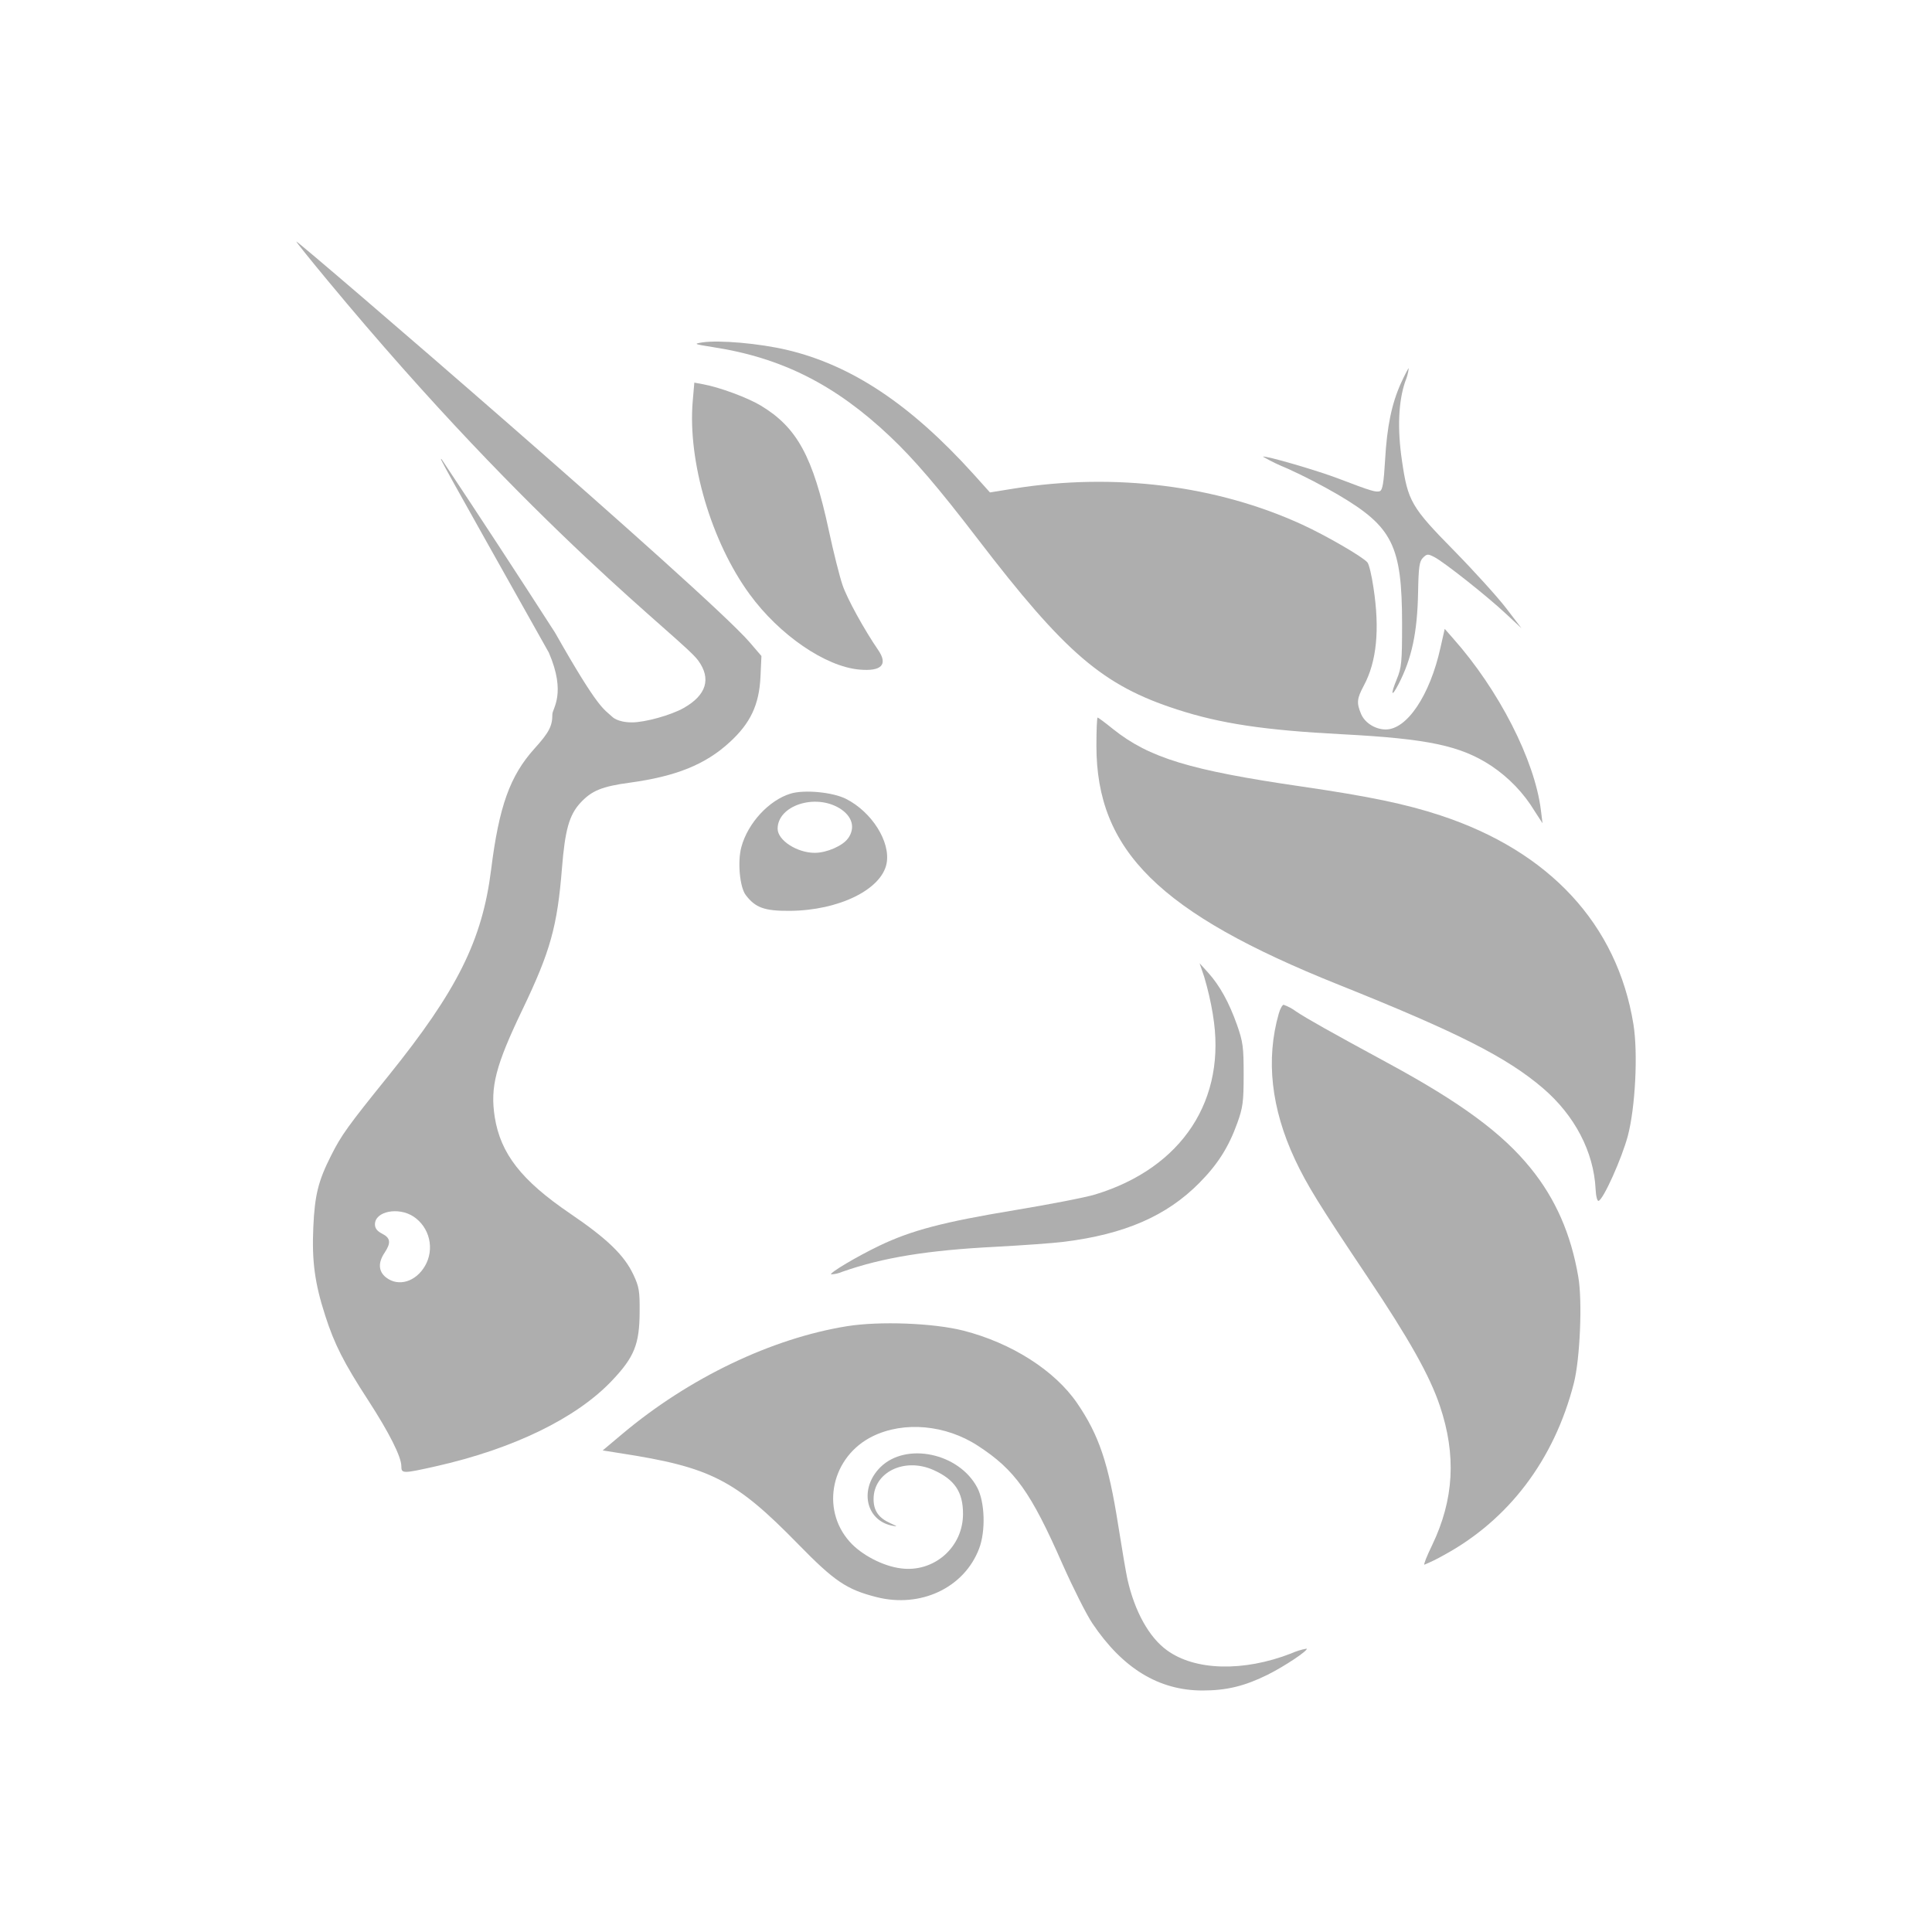
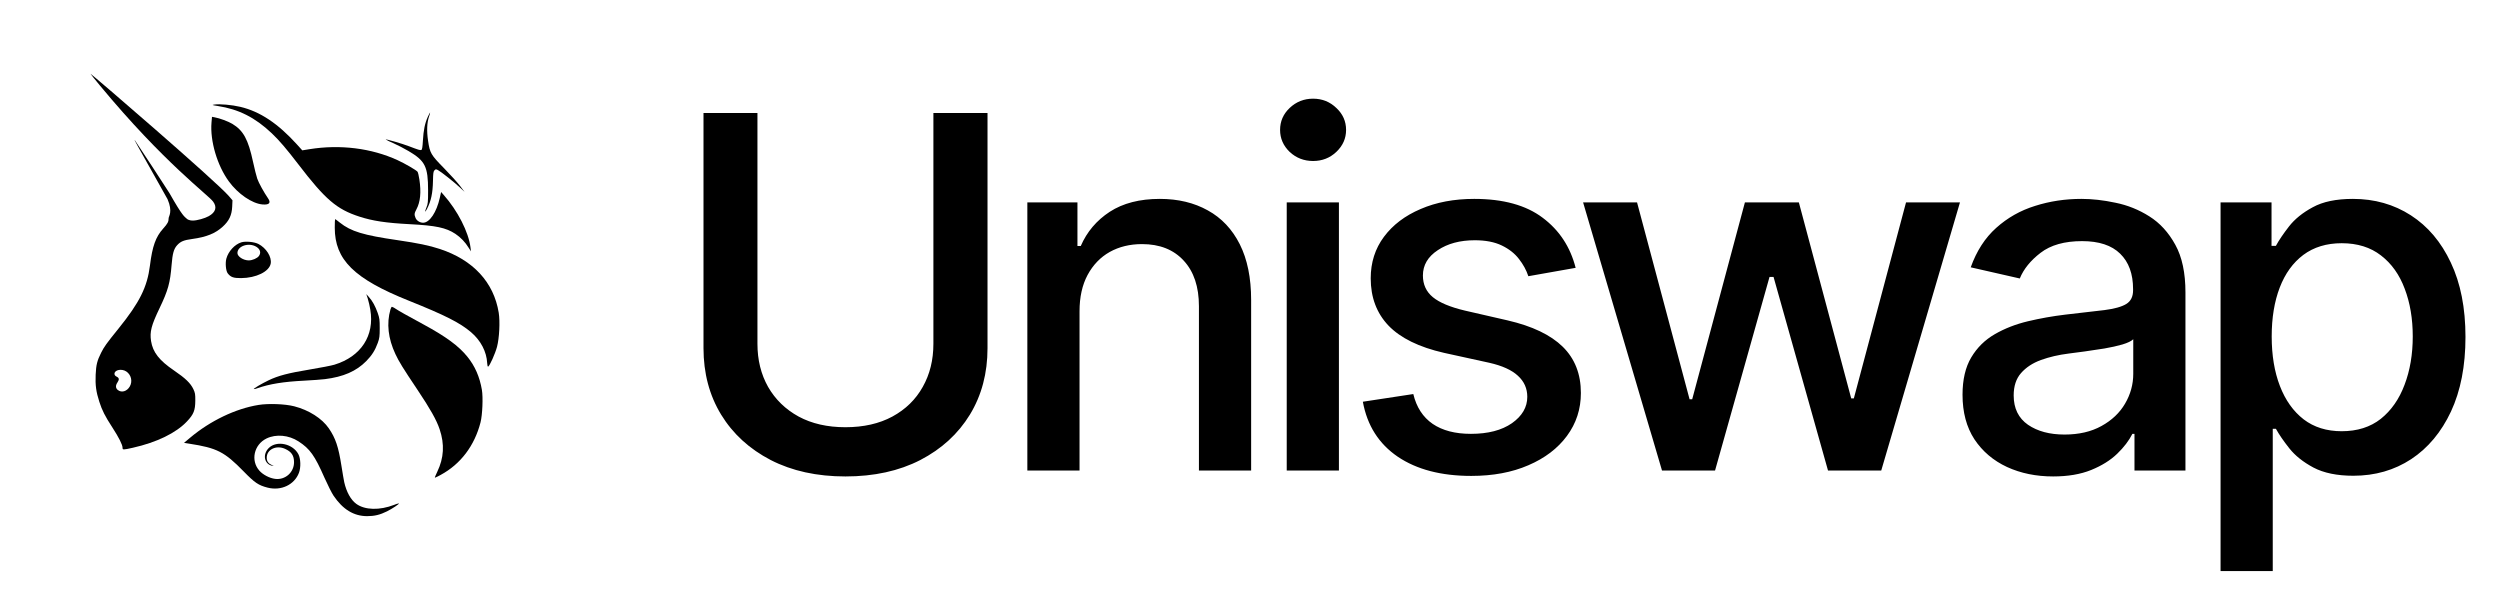
- <svg xmlns="http://www.w3.org/2000/svg" preserveAspectRatio="none" overflow="visible" style="display: block;" width="42" height="42" viewBox="0 0 42 42" fill="none">
-   <g id="uniswap 1">
-     <path id="Vector" d="M30.11 10.01C30.152 9.266 30.254 8.776 30.457 8.326C30.538 8.15 30.614 8.004 30.625 8.004C30.613 8.104 30.587 8.202 30.548 8.295C30.399 8.731 30.375 9.327 30.478 10.019C30.606 10.897 30.679 11.025 31.612 11.973C32.05 12.42 32.557 12.98 32.742 13.221L33.077 13.659L32.742 13.347C32.333 12.962 31.39 12.217 31.181 12.11C31.041 12.038 31.02 12.04 30.935 12.124C30.856 12.203 30.838 12.322 30.828 12.88C30.811 13.752 30.692 14.312 30.404 14.871C30.247 15.172 30.223 15.11 30.364 14.767C30.469 14.513 30.48 14.399 30.48 13.557C30.478 11.861 30.275 11.454 29.092 10.757C28.735 10.549 28.369 10.359 27.993 10.188C27.808 10.114 27.628 10.027 27.456 9.928C27.491 9.894 28.646 10.23 29.11 10.409C29.801 10.673 29.915 10.708 29.998 10.677C30.055 10.654 30.082 10.491 30.11 10.012" fill="black" fill-opacity="0.32" />
-     <path id="Vector_2" d="M15.5 7.546C15.088 7.481 15.071 7.476 15.265 7.444C15.634 7.388 16.508 7.465 17.11 7.607C18.515 7.94 19.794 8.792 21.159 10.302L21.521 10.705L22.041 10.621C24.227 10.271 26.45 10.551 28.31 11.405C28.821 11.639 29.628 12.106 29.727 12.227C29.761 12.266 29.82 12.512 29.858 12.775C29.998 13.685 29.928 14.385 29.648 14.905C29.496 15.19 29.488 15.279 29.589 15.522C29.671 15.715 29.899 15.858 30.125 15.858C30.587 15.858 31.085 15.115 31.314 14.082L31.407 13.671L31.587 13.876C32.583 14.996 33.364 16.525 33.498 17.614L33.533 17.897L33.365 17.638C33.127 17.243 32.804 16.906 32.42 16.649C31.752 16.21 31.045 16.06 29.176 15.962C27.489 15.874 26.534 15.731 25.587 15.423C23.975 14.901 23.161 14.205 21.247 11.706C20.396 10.596 19.871 9.982 19.348 9.488C18.162 8.365 16.992 7.775 15.498 7.546M16.296 12.918C15.463 11.779 14.948 10.031 15.059 8.724L15.094 8.318L15.283 8.353C15.64 8.417 16.254 8.645 16.541 8.818C17.328 9.294 17.672 9.921 18.018 11.532C18.119 12.005 18.254 12.539 18.316 12.719C18.413 13.009 18.788 13.69 19.091 14.131C19.309 14.448 19.164 14.6 18.681 14.556C17.943 14.49 16.942 13.804 16.296 12.918ZM29.099 21.406C25.207 19.848 23.835 18.494 23.835 16.212C23.835 15.876 23.847 15.599 23.861 15.599C23.875 15.599 24.026 15.711 24.195 15.848C24.985 16.478 25.869 16.746 28.315 17.101C29.755 17.311 30.566 17.479 31.313 17.726C33.689 18.508 35.157 20.099 35.509 22.265C35.611 22.895 35.551 24.075 35.387 24.696C35.255 25.186 34.858 26.073 34.752 26.106C34.724 26.117 34.694 26.005 34.687 25.853C34.647 25.039 34.233 24.248 33.541 23.655C32.751 22.981 31.691 22.444 29.099 21.406ZM26.367 22.053C26.321 21.777 26.258 21.503 26.178 21.234L26.078 20.94L26.264 21.145C26.52 21.43 26.719 21.794 26.892 22.281C27.022 22.652 27.036 22.762 27.036 23.364C27.036 23.956 27.018 24.08 26.898 24.414C26.709 24.939 26.472 25.312 26.075 25.713C25.366 26.432 24.451 26.831 23.133 26.995C22.904 27.025 22.235 27.072 21.648 27.104C20.167 27.179 19.192 27.338 18.317 27.645C18.238 27.68 18.153 27.7 18.067 27.704C18.032 27.669 18.627 27.316 19.12 27.079C19.815 26.747 20.506 26.565 22.053 26.309C22.82 26.182 23.609 26.029 23.811 25.966C25.704 25.389 26.679 23.898 26.366 22.053" fill="black" fill-opacity="0.32" />
-     <path id="Vector_3" d="M28.151 25.205C27.634 24.099 27.515 23.032 27.799 22.036C27.828 21.931 27.878 21.843 27.905 21.843C28.003 21.878 28.094 21.927 28.177 21.989C28.416 22.148 28.894 22.417 30.166 23.107C31.756 23.968 32.662 24.636 33.278 25.399C33.817 26.064 34.151 26.826 34.31 27.753C34.403 28.278 34.349 29.542 34.214 30.07C33.787 31.738 32.793 33.047 31.379 33.812C31.246 33.888 31.107 33.956 30.965 34.015C30.944 34.015 31.019 33.824 31.133 33.591C31.608 32.601 31.663 31.636 31.302 30.564C31.082 29.907 30.632 29.108 29.724 27.753C28.669 26.178 28.411 25.758 28.151 25.205ZM13.533 31.169C14.976 29.956 16.774 29.095 18.41 28.831C19.115 28.717 20.291 28.761 20.944 28.927C21.991 29.195 22.928 29.792 23.415 30.502C23.891 31.199 24.096 31.804 24.308 33.152C24.392 33.684 24.483 34.218 24.511 34.338C24.67 35.037 24.981 35.595 25.368 35.875C25.979 36.321 27.03 36.347 28.067 35.945C28.175 35.896 28.289 35.86 28.406 35.84C28.445 35.878 27.923 36.225 27.554 36.409C27.058 36.654 26.665 36.75 26.142 36.75C25.193 36.75 24.405 36.27 23.747 35.29C23.618 35.098 23.328 34.52 23.1 34.008C22.407 32.433 22.066 31.955 21.259 31.43C20.559 30.973 19.652 30.891 18.974 31.222C18.079 31.659 17.829 32.795 18.47 33.514C18.723 33.801 19.198 34.048 19.586 34.095C19.755 34.118 19.927 34.104 20.09 34.055C20.253 34.005 20.404 33.922 20.532 33.809C20.66 33.696 20.762 33.557 20.832 33.402C20.901 33.246 20.936 33.077 20.935 32.907C20.935 32.434 20.753 32.163 20.293 31.957C19.663 31.675 18.988 32.004 18.991 32.592C18.991 32.842 19.103 33 19.355 33.113C19.516 33.187 19.521 33.192 19.39 33.166C18.812 33.047 18.676 32.354 19.14 31.895C19.698 31.344 20.849 31.587 21.245 32.34C21.411 32.655 21.43 33.285 21.285 33.665C20.962 34.517 20.015 34.963 19.056 34.72C18.403 34.554 18.139 34.375 17.351 33.568C15.983 32.168 15.453 31.895 13.48 31.591L13.102 31.531L13.533 31.169Z" fill="black" fill-opacity="0.32" />
-     <path id="Vector_4" fill-rule="evenodd" clip-rule="evenodd" d="M7.114 6.088C11.681 11.601 14.828 13.876 15.178 14.359C15.466 14.754 15.358 15.111 14.863 15.391C14.588 15.547 14.023 15.704 13.739 15.704C13.419 15.704 13.309 15.582 13.309 15.582C13.123 15.407 13.02 15.437 12.066 13.753C11.255 12.492 10.434 11.237 9.604 9.989C9.534 9.922 9.536 9.924 11.931 14.187C12.316 15.076 12.008 15.402 12.008 15.528C12.008 15.785 11.938 15.921 11.618 16.275C11.086 16.866 10.848 17.53 10.677 18.902C10.484 20.442 9.942 21.529 8.442 23.39C7.563 24.479 7.42 24.678 7.199 25.118C6.919 25.671 6.842 25.98 6.811 26.679C6.778 27.417 6.842 27.895 7.07 28.6C7.268 29.218 7.474 29.626 8.004 30.441C8.461 31.146 8.725 31.67 8.725 31.875C8.725 32.037 8.757 32.037 9.466 31.878C11.16 31.498 12.537 30.828 13.31 30.007C13.79 29.5 13.902 29.22 13.905 28.523C13.909 28.068 13.893 27.972 13.769 27.709C13.568 27.284 13.2 26.929 12.392 26.38C11.333 25.66 10.882 25.079 10.755 24.283C10.654 23.628 10.773 23.166 11.359 21.945C11.965 20.681 12.115 20.142 12.217 18.869C12.283 18.046 12.374 17.721 12.611 17.46C12.859 17.189 13.083 17.096 13.695 17.014C14.697 16.877 15.334 16.62 15.858 16.139C16.314 15.724 16.503 15.321 16.532 14.717L16.553 14.261L16.299 13.965C15.383 12.899 6.499 5.25 6.442 5.25C6.429 5.25 6.732 5.628 7.114 6.088ZM9.242 27.515C9.343 27.339 9.373 27.13 9.326 26.932C9.28 26.734 9.16 26.561 8.991 26.448C8.662 26.231 8.151 26.332 8.151 26.616C8.151 26.703 8.2 26.765 8.309 26.82C8.491 26.913 8.503 27.018 8.361 27.233C8.214 27.451 8.227 27.641 8.393 27.771C8.662 27.981 9.042 27.865 9.242 27.515ZM17.185 17.253C16.716 17.397 16.258 17.892 16.117 18.412C16.03 18.727 16.081 19.283 16.21 19.455C16.419 19.733 16.62 19.805 17.166 19.801C18.237 19.794 19.166 19.337 19.274 18.769C19.362 18.3 18.954 17.652 18.392 17.367C18.102 17.22 17.483 17.162 17.185 17.253ZM18.436 18.226C18.601 17.994 18.529 17.741 18.249 17.57C17.713 17.246 16.905 17.514 16.905 18.016C16.905 18.267 17.327 18.54 17.713 18.54C17.971 18.54 18.323 18.387 18.436 18.224" fill="black" fill-opacity="0.32" />
-   </g>
+ <svg xmlns="http://www.w3.org/2000/svg" width="178" height="42" viewBox="0 0 178 42" fill="none">
+   <path d="M30.111 10.01C30.153 9.266 30.254 8.776 30.457 8.326C30.538 8.15 30.615 8.004 30.625 8.004C30.613 8.104 30.587 8.202 30.548 8.295C30.399 8.731 30.375 9.327 30.478 10.019C30.606 10.897 30.679 11.025 31.612 11.973C32.05 12.42 32.557 12.98 32.743 13.221L33.077 13.659L32.743 13.347C32.333 12.962 31.39 12.217 31.182 12.11C31.042 12.038 31.021 12.04 30.935 12.124C30.856 12.203 30.839 12.322 30.828 12.88C30.811 13.751 30.692 14.311 30.405 14.871C30.247 15.172 30.223 15.109 30.364 14.766C30.469 14.513 30.48 14.399 30.48 13.557C30.478 11.861 30.275 11.454 29.092 10.757C28.735 10.549 28.369 10.359 27.993 10.188C27.808 10.114 27.628 10.027 27.456 9.928C27.491 9.894 28.646 10.23 29.11 10.409C29.801 10.673 29.915 10.708 29.999 10.677C30.055 10.654 30.083 10.491 30.111 10.012" fill="black" />
+   <path d="M15.5 7.546C15.089 7.481 15.071 7.476 15.265 7.444C15.635 7.388 16.508 7.465 17.11 7.607C18.515 7.94 19.794 8.792 21.159 10.302L21.522 10.705L22.041 10.621C24.227 10.271 26.45 10.551 28.31 11.405C28.821 11.639 29.628 12.106 29.727 12.227C29.761 12.266 29.82 12.512 29.859 12.775C29.999 13.685 29.929 14.385 29.649 14.905C29.496 15.19 29.488 15.279 29.589 15.522C29.671 15.715 29.899 15.858 30.125 15.858C30.587 15.858 31.085 15.115 31.315 14.082L31.407 13.671L31.588 13.876C32.583 14.996 33.364 16.525 33.499 17.614L33.534 17.897L33.366 17.638C33.127 17.243 32.804 16.906 32.421 16.649C31.752 16.21 31.045 16.06 29.176 15.962C27.489 15.874 26.534 15.731 25.587 15.423C23.975 14.901 23.161 14.205 21.247 11.706C20.396 10.596 19.871 9.982 19.348 9.488C18.162 8.365 16.993 7.775 15.498 7.546M16.296 12.918C15.463 11.779 14.949 10.031 15.059 8.724L15.094 8.318L15.283 8.353C15.64 8.417 16.254 8.645 16.541 8.818C17.329 9.294 17.672 9.921 18.018 11.532C18.12 12.005 18.254 12.539 18.316 12.719C18.414 13.009 18.788 13.69 19.091 14.131C19.31 14.448 19.164 14.6 18.681 14.556C17.943 14.49 16.942 13.804 16.296 12.918ZM29.099 21.406C25.207 19.848 23.835 18.494 23.835 16.212C23.835 15.876 23.847 15.599 23.861 15.599C23.875 15.599 24.026 15.711 24.196 15.848C24.985 16.478 25.869 16.746 28.315 17.101C29.755 17.311 30.566 17.479 31.313 17.726C33.689 18.508 35.158 20.099 35.509 22.265C35.611 22.895 35.551 24.075 35.387 24.696C35.256 25.186 34.858 26.073 34.752 26.106C34.724 26.117 34.694 26.005 34.687 25.853C34.647 25.039 34.234 24.248 33.541 23.655C32.751 22.981 31.691 22.444 29.099 21.406ZM26.367 22.053C26.321 21.777 26.258 21.503 26.178 21.234L26.079 20.94L26.264 21.145C26.52 21.43 26.719 21.794 26.892 22.281C27.022 22.652 27.036 22.762 27.036 23.364C27.036 23.956 27.018 24.08 26.898 24.414C26.709 24.939 26.472 25.312 26.075 25.713C25.366 26.432 24.451 26.831 23.133 26.995C22.904 27.025 22.236 27.072 21.648 27.104C20.167 27.179 19.192 27.338 18.317 27.645C18.238 27.68 18.153 27.7 18.067 27.704C18.032 27.669 18.627 27.316 19.121 27.079C19.815 26.747 20.507 26.565 22.054 26.309C22.82 26.182 23.609 26.029 23.811 25.966C25.704 25.389 26.679 23.898 26.366 22.053" fill="black" />
+   <path d="M28.151 25.205C27.634 24.099 27.515 23.032 27.799 22.036C27.828 21.931 27.878 21.843 27.905 21.843C28.003 21.878 28.094 21.927 28.177 21.988C28.416 22.148 28.894 22.417 30.166 23.107C31.756 23.968 32.662 24.636 33.278 25.399C33.817 26.064 34.151 26.826 34.31 27.753C34.403 28.278 34.349 29.541 34.214 30.07C33.787 31.738 32.793 33.047 31.379 33.812C31.246 33.888 31.107 33.956 30.965 34.014C30.944 34.014 31.019 33.824 31.133 33.591C31.608 32.6 31.663 31.636 31.302 30.564C31.082 29.907 30.632 29.108 29.724 27.753C28.669 26.178 28.411 25.758 28.151 25.205ZM13.533 31.169C14.976 29.956 16.774 29.095 18.41 28.831C19.115 28.717 20.291 28.761 20.944 28.927C21.991 29.195 22.928 29.792 23.415 30.502C23.891 31.199 24.096 31.804 24.308 33.152C24.392 33.684 24.483 34.218 24.511 34.338C24.67 35.036 24.981 35.595 25.368 35.875C25.979 36.321 27.03 36.347 28.067 35.945C28.175 35.895 28.289 35.86 28.406 35.84C28.445 35.878 27.923 36.225 27.554 36.408C27.058 36.654 26.665 36.75 26.142 36.75C25.193 36.75 24.405 36.27 23.747 35.29C23.618 35.098 23.328 34.52 23.1 34.008C22.407 32.432 22.066 31.955 21.259 31.43C20.559 30.973 19.652 30.891 18.974 31.221C18.079 31.659 17.829 32.795 18.47 33.514C18.723 33.801 19.198 34.048 19.586 34.095C19.755 34.118 19.927 34.104 20.09 34.055C20.253 34.005 20.404 33.921 20.532 33.809C20.66 33.696 20.762 33.557 20.831 33.402C20.901 33.246 20.936 33.077 20.935 32.907C20.935 32.434 20.753 32.163 20.293 31.956C19.663 31.675 18.988 32.004 18.991 32.592C18.991 32.842 19.103 32.999 19.355 33.113C19.516 33.187 19.521 33.192 19.39 33.166C18.812 33.047 18.676 32.354 19.14 31.895C19.698 31.344 20.849 31.587 21.245 32.34C21.411 32.655 21.43 33.285 21.285 33.664C20.962 34.517 20.015 34.963 19.056 34.72C18.403 34.553 18.139 34.375 17.351 33.568C15.983 32.168 15.453 31.895 13.48 31.591L13.102 31.531L13.533 31.169Z" fill="black" />
+   <path fill-rule="evenodd" clip-rule="evenodd" d="M7.114 6.088C11.681 11.601 14.828 13.876 15.178 14.359C15.466 14.754 15.358 15.111 14.863 15.391C14.588 15.547 14.023 15.704 13.739 15.704C13.419 15.704 13.309 15.582 13.309 15.582C13.123 15.407 13.02 15.437 12.066 13.753C11.255 12.492 10.434 11.237 9.604 9.989C9.534 9.922 9.536 9.924 11.931 14.187C12.316 15.076 12.008 15.402 12.008 15.528C12.008 15.785 11.938 15.921 11.618 16.275C11.086 16.866 10.848 17.53 10.677 18.902C10.484 20.442 9.942 21.529 8.442 23.39C7.563 24.479 7.42 24.678 7.199 25.118C6.919 25.671 6.842 25.98 6.811 26.679C6.778 27.417 6.842 27.895 7.07 28.6C7.268 29.218 7.474 29.626 8.004 30.441C8.461 31.146 8.725 31.67 8.725 31.875C8.725 32.037 8.757 32.037 9.466 31.878C11.16 31.498 12.537 30.828 13.31 30.007C13.79 29.5 13.902 29.22 13.905 28.523C13.909 28.068 13.893 27.972 13.769 27.709C13.568 27.284 13.2 26.929 12.392 26.38C11.333 25.66 10.882 25.079 10.755 24.283C10.654 23.628 10.773 23.166 11.359 21.945C11.965 20.681 12.115 20.142 12.217 18.869C12.283 18.046 12.374 17.721 12.611 17.46C12.859 17.189 13.083 17.096 13.695 17.014C14.697 16.877 15.334 16.62 15.858 16.139C16.314 15.724 16.503 15.321 16.532 14.717L16.553 14.261L16.299 13.965C15.383 12.899 6.499 5.25 6.442 5.25C6.429 5.25 6.732 5.628 7.114 6.088ZM9.242 27.515C9.343 27.339 9.373 27.13 9.326 26.932C9.28 26.734 9.16 26.561 8.991 26.448C8.662 26.231 8.151 26.332 8.151 26.616C8.151 26.703 8.2 26.765 8.309 26.82C8.491 26.913 8.503 27.018 8.361 27.233C8.214 27.451 8.227 27.641 8.393 27.771C8.662 27.981 9.042 27.865 9.242 27.515ZM17.185 17.253C16.716 17.397 16.258 17.892 16.117 18.412C16.03 18.727 16.081 19.283 16.21 19.455C16.419 19.733 16.62 19.805 17.166 19.801C18.237 19.794 19.166 19.337 19.274 18.769C19.362 18.3 18.954 17.652 18.392 17.367C18.102 17.22 17.483 17.162 17.185 17.253ZM18.436 18.226C18.601 17.994 18.529 17.741 18.249 17.57C17.713 17.246 16.905 17.514 16.905 18.016C16.905 18.267 17.327 18.54 17.713 18.54C17.971 18.54 18.323 18.387 18.436 18.224" fill="black" />
+   <path d="M66.458 8.045H70.311V24.787C70.311 26.569 69.893 28.147 69.056 29.523C68.219 30.89 67.043 31.967 65.526 32.754C64.01 33.533 62.233 33.923 60.194 33.923C58.164 33.923 56.391 33.533 54.874 32.754C53.358 31.967 52.182 30.89 51.345 29.523C50.508 28.147 50.089 26.569 50.089 24.787V8.045H53.93V24.477C53.93 25.628 54.183 26.652 54.688 27.547C55.202 28.441 55.927 29.146 56.863 29.659C57.8 30.165 58.91 30.418 60.194 30.418C61.487 30.418 62.601 30.165 63.538 29.659C64.482 29.146 65.203 28.441 65.7 27.547C66.206 26.652 66.458 25.628 66.458 24.477V8.045ZM76.863 22.165V33.5H73.147V14.409H76.714V17.516H76.95C77.389 16.505 78.077 15.693 79.013 15.08C79.958 14.467 81.147 14.161 82.58 14.161C83.881 14.161 85.021 14.434 85.998 14.981C86.976 15.519 87.734 16.323 88.273 17.392C88.811 18.461 89.081 19.783 89.081 21.357V33.5H85.364V21.804C85.364 20.421 85.004 19.339 84.283 18.56C83.562 17.773 82.572 17.38 81.313 17.38C80.451 17.38 79.684 17.566 79.013 17.939C78.35 18.312 77.824 18.859 77.435 19.579C77.054 20.292 76.863 21.154 76.863 22.165ZM91.615 33.5V14.409H95.331V33.5H91.615ZM93.492 11.463C92.845 11.463 92.29 11.248 91.826 10.817C91.37 10.378 91.142 9.856 91.142 9.251C91.142 8.638 91.37 8.116 91.826 7.685C92.29 7.246 92.845 7.026 93.492 7.026C94.138 7.026 94.689 7.246 95.145 7.685C95.609 8.116 95.841 8.638 95.841 9.251C95.841 9.856 95.609 10.378 95.145 10.817C94.689 11.248 94.138 11.463 93.492 11.463ZM112.186 19.07L108.818 19.666C108.677 19.236 108.453 18.826 108.147 18.436C107.849 18.047 107.443 17.728 106.929 17.479C106.415 17.23 105.773 17.106 105.002 17.106C103.95 17.106 103.072 17.342 102.367 17.815C101.663 18.279 101.311 18.879 101.311 19.617C101.311 20.255 101.547 20.769 102.019 21.158C102.492 21.547 103.254 21.866 104.306 22.115L107.339 22.811C109.096 23.217 110.405 23.843 111.267 24.688C112.128 25.533 112.559 26.631 112.559 27.982C112.559 29.125 112.228 30.144 111.565 31.039C110.91 31.926 109.995 32.622 108.818 33.127C107.65 33.633 106.295 33.885 104.754 33.885C102.616 33.885 100.872 33.43 99.521 32.518C98.171 31.598 97.342 30.293 97.035 28.603L100.627 28.056C100.851 28.992 101.311 29.701 102.007 30.181C102.703 30.654 103.61 30.89 104.729 30.89C105.947 30.89 106.921 30.637 107.65 30.132C108.379 29.618 108.743 28.992 108.743 28.255C108.743 27.658 108.52 27.157 108.072 26.751C107.633 26.345 106.958 26.038 106.046 25.831L102.815 25.123C101.033 24.717 99.716 24.07 98.862 23.184C98.017 22.297 97.595 21.175 97.595 19.816C97.595 18.689 97.909 17.703 98.539 16.858C99.169 16.012 100.039 15.354 101.149 14.881C102.26 14.401 103.532 14.161 104.965 14.161C107.028 14.161 108.652 14.608 109.837 15.503C111.022 16.389 111.805 17.578 112.186 19.07ZM118.334 33.5L112.716 14.409H116.557L120.298 28.429H120.484L124.238 14.409H128.078L131.807 28.367H131.993L135.71 14.409H139.55L133.945 33.5H130.154L126.276 19.716H125.99L122.112 33.5H118.334ZM146.183 33.923C144.973 33.923 143.879 33.699 142.902 33.251C141.924 32.796 141.149 32.137 140.577 31.275C140.014 30.413 139.732 29.357 139.732 28.106C139.732 27.029 139.939 26.142 140.354 25.446C140.768 24.75 141.327 24.199 142.032 23.793C142.736 23.387 143.523 23.08 144.393 22.873C145.263 22.666 146.15 22.509 147.053 22.401C148.196 22.268 149.124 22.161 149.837 22.078C150.549 21.987 151.067 21.842 151.391 21.643C151.714 21.444 151.875 21.121 151.875 20.673V20.586C151.875 19.501 151.569 18.66 150.956 18.063C150.351 17.467 149.447 17.168 148.246 17.168C146.995 17.168 146.009 17.446 145.288 18.001C144.575 18.548 144.082 19.157 143.809 19.828L140.316 19.033C140.731 17.873 141.335 16.936 142.131 16.224C142.935 15.503 143.859 14.981 144.903 14.658C145.947 14.326 147.045 14.161 148.196 14.161C148.959 14.161 149.766 14.252 150.62 14.434C151.482 14.608 152.285 14.931 153.031 15.403C153.785 15.876 154.402 16.551 154.883 17.429C155.364 18.299 155.604 19.43 155.604 20.822V33.5H151.975V30.89H151.826C151.585 31.37 151.225 31.843 150.744 32.307C150.264 32.771 149.646 33.156 148.892 33.463C148.138 33.769 147.235 33.923 146.183 33.923ZM146.991 30.94C148.018 30.94 148.896 30.737 149.626 30.331C150.363 29.925 150.922 29.394 151.304 28.74C151.693 28.077 151.888 27.368 151.888 26.614V24.153C151.755 24.286 151.498 24.41 151.117 24.526C150.744 24.634 150.317 24.729 149.837 24.812C149.356 24.887 148.888 24.957 148.432 25.023C147.977 25.081 147.596 25.131 147.289 25.173C146.568 25.264 145.909 25.417 145.313 25.633C144.724 25.848 144.252 26.159 143.896 26.565C143.548 26.962 143.374 27.493 143.374 28.155C143.374 29.075 143.714 29.771 144.393 30.244C145.072 30.708 145.938 30.94 146.991 30.94ZM158.104 40.659V14.409H161.733V17.504H162.044C162.259 17.106 162.57 16.646 162.976 16.124C163.382 15.602 163.945 15.146 164.666 14.757C165.387 14.359 166.34 14.161 167.525 14.161C169.066 14.161 170.442 14.55 171.651 15.329C172.861 16.108 173.81 17.23 174.498 18.697C175.194 20.164 175.542 21.929 175.542 23.992C175.542 26.055 175.198 27.824 174.51 29.299C173.822 30.766 172.878 31.897 171.676 32.692C170.475 33.479 169.103 33.873 167.562 33.873C166.402 33.873 165.453 33.678 164.716 33.289C163.987 32.899 163.415 32.444 163.001 31.922C162.587 31.399 162.268 30.936 162.044 30.529H161.82V40.659H158.104ZM161.745 23.954C161.745 25.297 161.94 26.474 162.33 27.484C162.719 28.495 163.283 29.287 164.02 29.858C164.757 30.422 165.661 30.703 166.73 30.703C167.84 30.703 168.768 30.409 169.514 29.821C170.259 29.224 170.823 28.416 171.204 27.397C171.593 26.378 171.788 25.231 171.788 23.954C171.788 22.695 171.598 21.564 171.216 20.561C170.843 19.559 170.28 18.767 169.526 18.188C168.78 17.608 167.848 17.317 166.73 17.317C165.652 17.317 164.741 17.595 163.995 18.15C163.258 18.705 162.698 19.48 162.317 20.474C161.936 21.469 161.745 22.629 161.745 23.954Z" fill="black" />
</svg>
